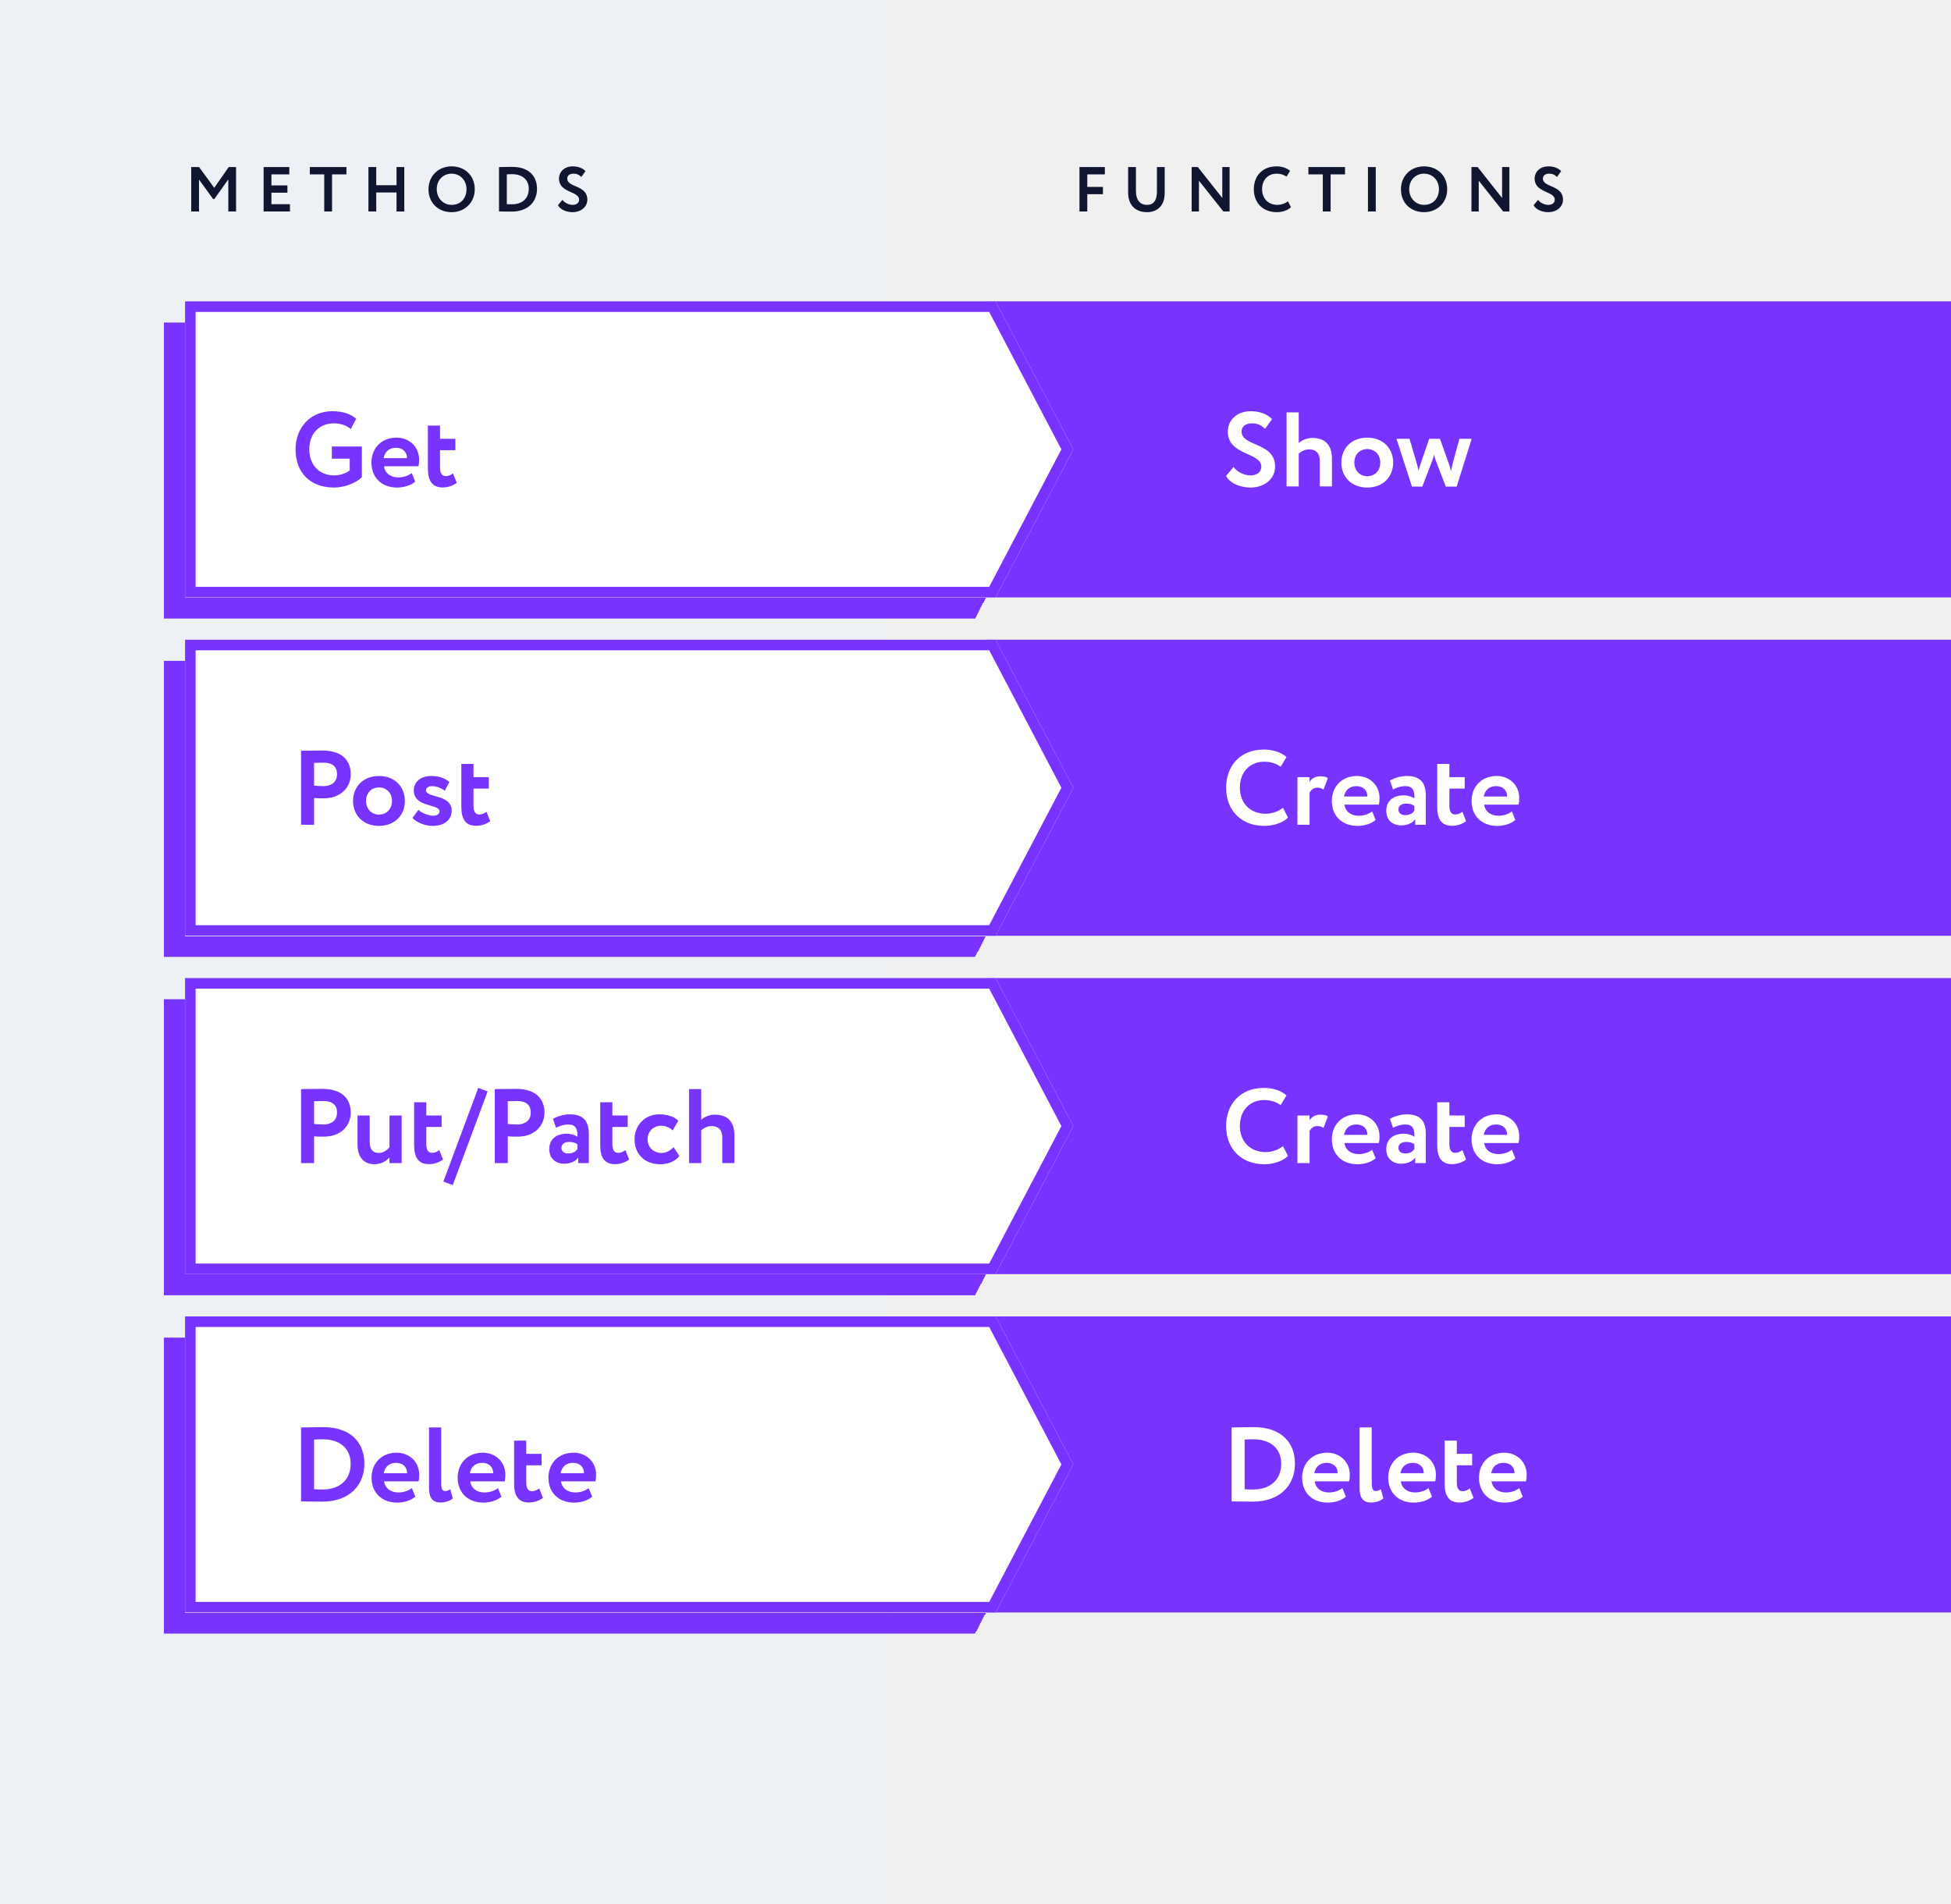
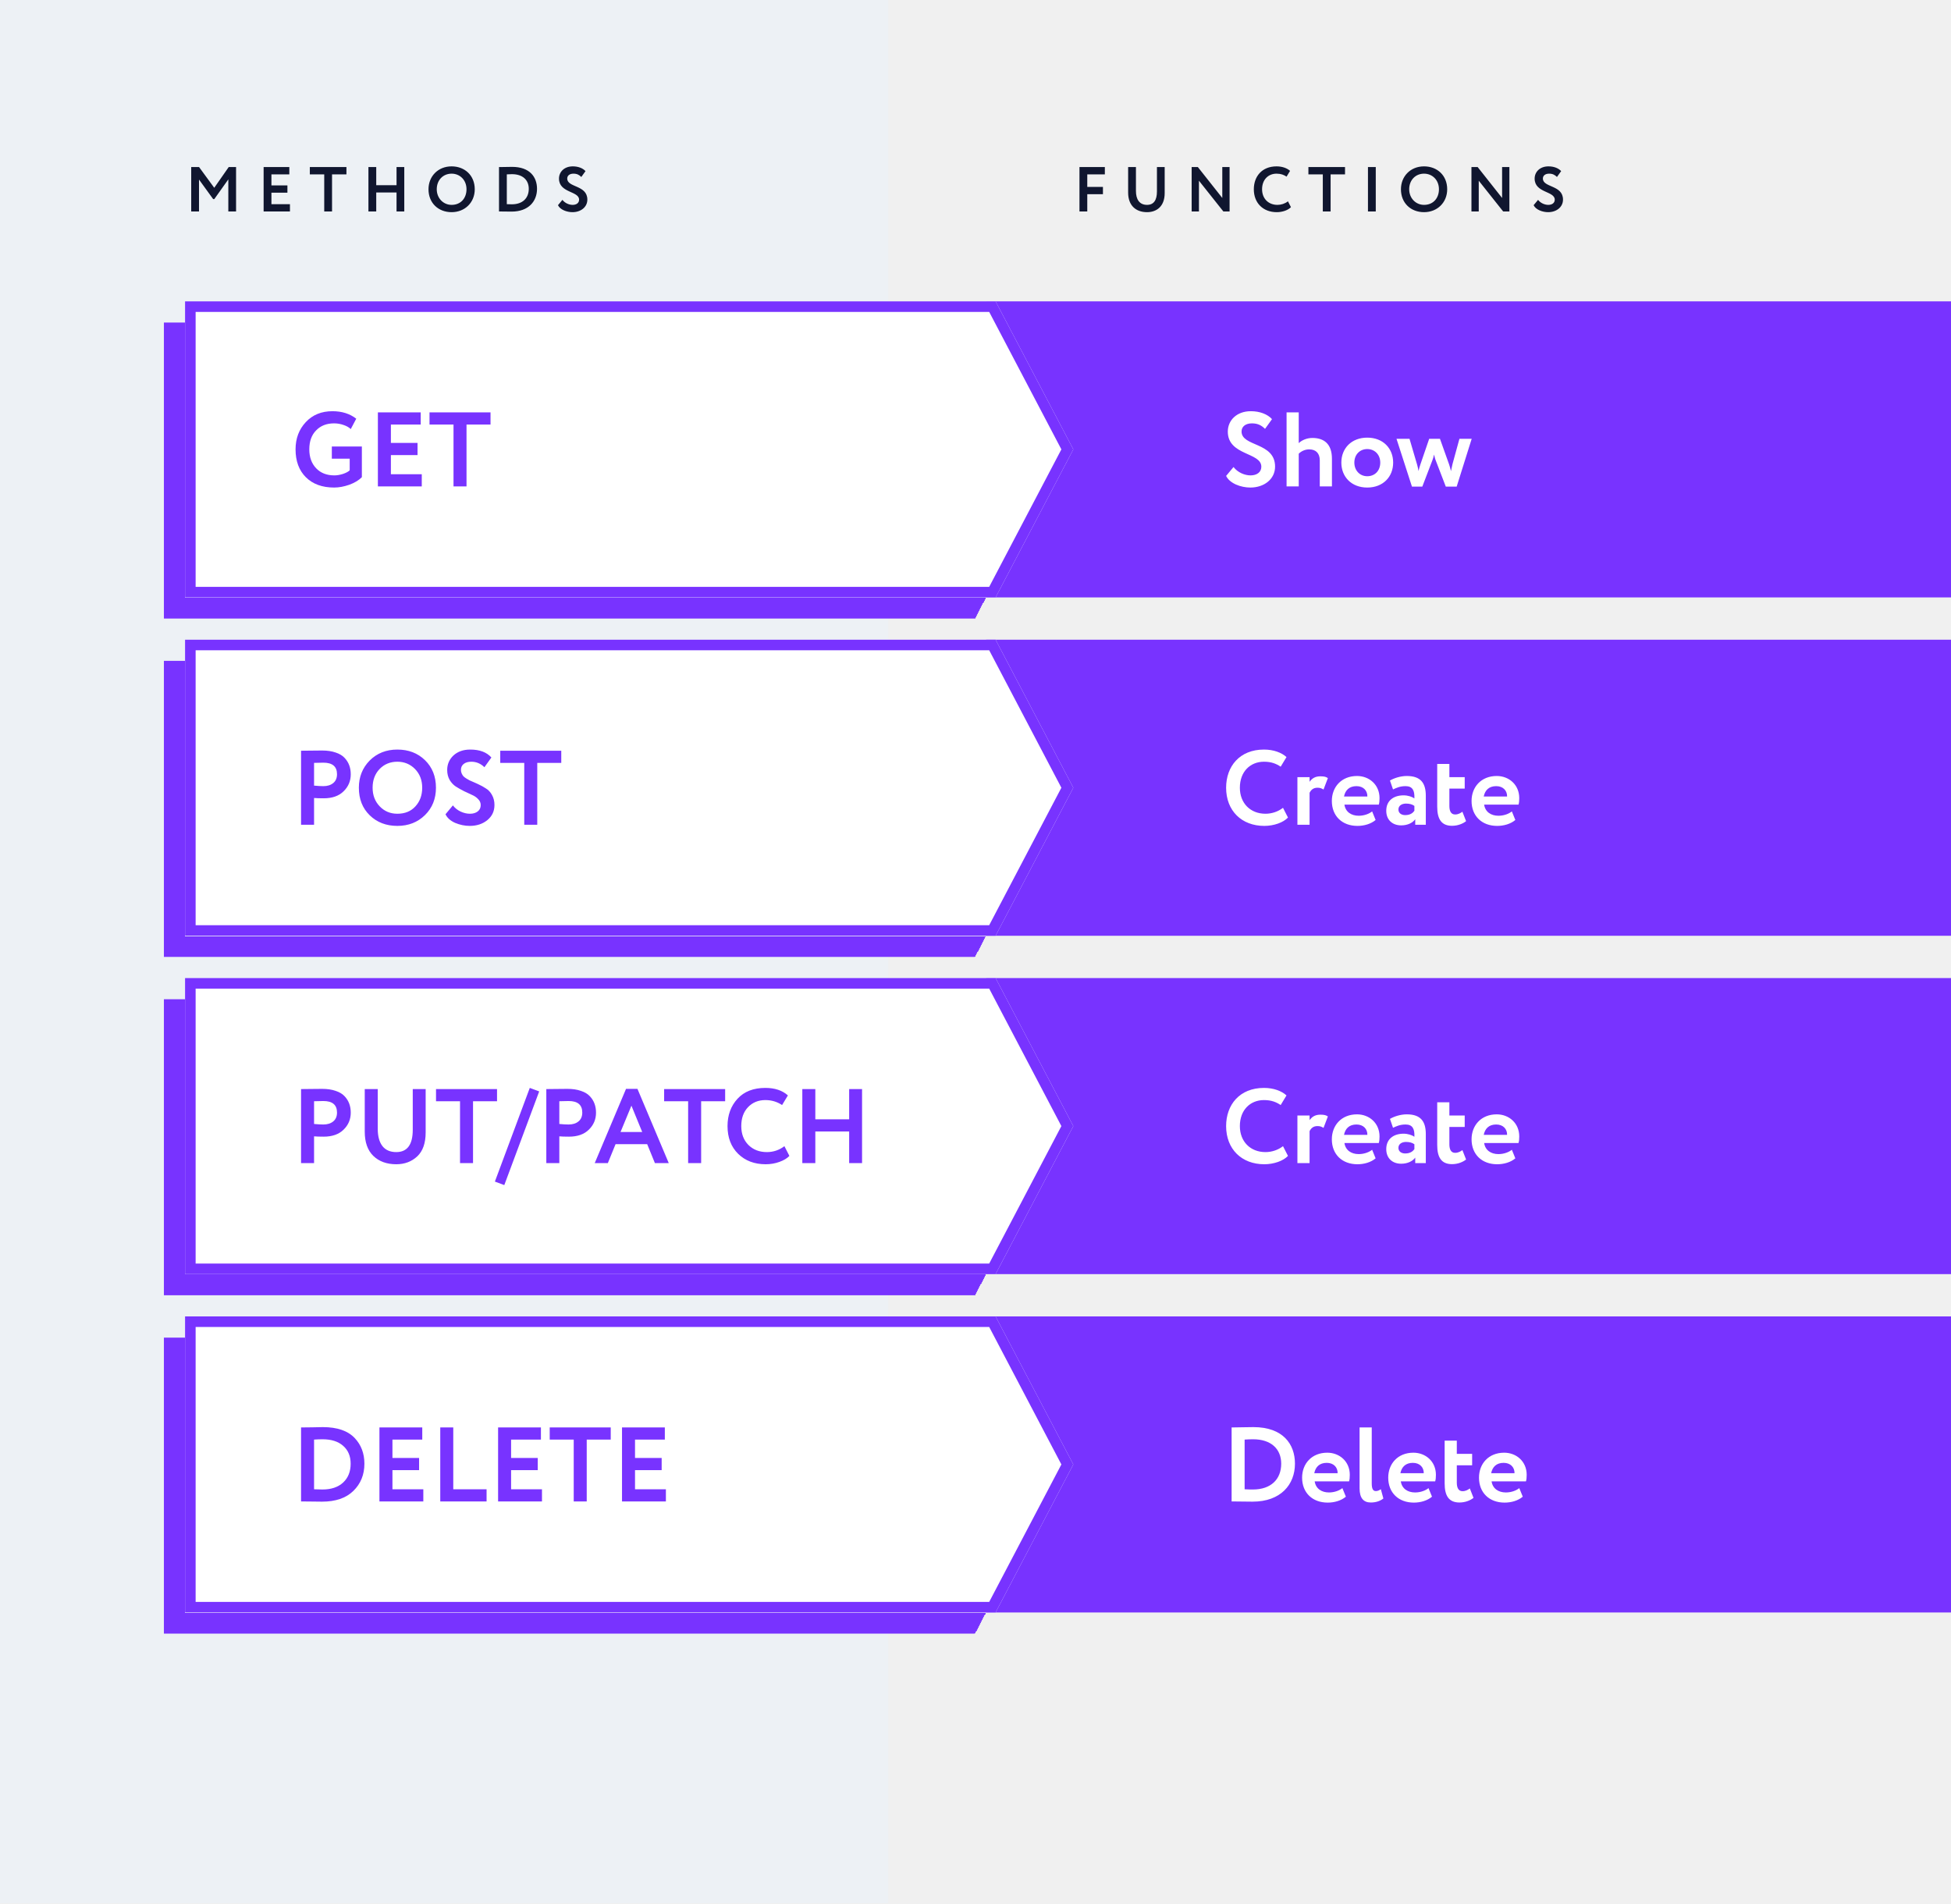
<svg xmlns="http://www.w3.org/2000/svg" width="369" height="360" viewBox="0 0 369 360" fill="none">
  <rect width="168" height="360" fill="#EDF1F5" />
  <path d="M369 57L186.5 57L201 85L186.5 113H369V57Z" fill="#7833FF" />
  <path d="M369 121L186.5 121L201 149L186.5 177H369V121Z" fill="#7833FF" />
  <path d="M369 185L186.5 185L201 213L186.5 241H369V185Z" fill="#7833FF" />
  <path d="M369 249L186.5 249L201 277L186.5 305H369V249Z" fill="#7833FF" />
-   <g filter="url(#filter0_d_213_246)">
+   <g filter="url(#filter0_d_4_1014)">
    <path d="M35 57H188.3L203 85L188.3 113H35V57Z" fill="white" />
    <path d="M36 58H187.696L201.871 85L187.696 112H36V58Z" stroke="#7833FF" stroke-width="2" />
  </g>
-   <path d="M62.76 86.76H66.14V88.96C65.62 89.46 64.32 89.92 63.24 89.92C60.4 89.92 58.5 87.98 58.5 85C58.5 81.88 60.48 80.08 63.18 80.08C64.4 80.08 65.64 80.5 66.34 81.16L67.38 79.2C66.24 78.3 64.88 77.78 62.88 77.78C58.6 77.78 55.9 80.98 55.9 85C55.9 89.36 58.62 92.22 63.2 92.22C64.94 92.22 67.2 91.5 68.44 90.26V84.46H62.76V86.76ZM77.871 89.48C77.351 89.9 76.431 90.3 75.331 90.3C73.911 90.3 72.831 89.56 72.631 88.2H79.131C79.231 87.86 79.271 87.52 79.271 86.96C79.271 84.44 77.331 82.78 75.011 82.78C72.051 82.78 70.251 84.88 70.251 87.5C70.251 90.34 72.191 92.22 75.091 92.22C76.351 92.22 77.631 91.86 78.531 91.1L77.871 89.48ZM74.911 84.7C76.231 84.7 76.991 85.56 76.971 86.66H72.551C72.791 85.48 73.531 84.7 74.911 84.7ZM80.924 88.58C80.924 90.88 81.684 92.2 83.724 92.2C84.884 92.2 85.844 91.76 86.384 91.32L85.684 89.54C85.364 89.78 84.924 90.06 84.304 90.06C83.544 90.06 83.224 89.42 83.224 88.44V85.16H86.124V83H83.224V80.5H80.924V88.58Z" fill="#7833FF" />
-   <g filter="url(#filter1_d_213_246)">
+   <path d="M66.14 86.76H62.76V84.46H68.44V90.26C67.84 90.86 67.04 91.34 66.04 91.7C65.04 92.047 64.093 92.22 63.2 92.22C60.933 92.22 59.147 91.567 57.84 90.26C56.547 88.967 55.9 87.213 55.9 85C55.9 82.947 56.54 81.233 57.82 79.86C59.1 78.473 60.787 77.78 62.88 77.78C64.667 77.78 66.167 78.253 67.38 79.2L66.34 81.16C65.993 80.827 65.533 80.567 64.96 80.38C64.387 80.18 63.793 80.08 63.18 80.08C61.78 80.08 60.653 80.52 59.8 81.4C58.933 82.267 58.5 83.467 58.5 85C58.5 86.48 58.933 87.673 59.8 88.58C60.653 89.473 61.8 89.92 63.24 89.92C63.747 89.92 64.293 89.827 64.88 89.64C65.467 89.44 65.887 89.213 66.14 88.96V86.76ZM79.771 92H71.471V78H79.571V80.3H73.931V83.78H78.971V86.08H73.931V89.7H79.771V92ZM85.775 80.3H81.235V78H92.775V80.3H88.235V92H85.775V80.3Z" fill="#7833FF" />
+   <g filter="url(#filter1_d_4_1014)">
    <path d="M35 121H188.3L203 149L188.3 177H35V121Z" fill="white" />
    <path d="M36 122H187.696L201.871 149L187.696 176H36V122Z" stroke="#7833FF" stroke-width="2" />
  </g>
-   <path d="M59.4 156V150.94C60 151 60.8 151 61.22 151C64.56 151 66.34 148.84 66.34 146.46C66.34 144.16 65.04 141.96 60.92 141.96C59.94 141.96 57.72 142 56.94 142V156H59.4ZM61.16 144.26C62.84 144.26 63.74 144.98 63.74 146.44C63.74 148 62.6 148.7 61.14 148.7C60.58 148.7 59.98 148.66 59.4 148.6V144.3C60.06 144.28 60.66 144.26 61.16 144.26ZM66.775 151.5C66.775 154.2 68.695 156.22 71.675 156.22C74.655 156.22 76.575 154.2 76.575 151.5C76.575 148.8 74.655 146.78 71.675 146.78C68.695 146.78 66.775 148.8 66.775 151.5ZM69.235 151.5C69.235 149.94 70.315 148.94 71.675 148.94C73.075 148.94 74.135 149.98 74.135 151.5C74.135 153.06 73.095 154.08 71.675 154.08C70.275 154.08 69.235 153 69.235 151.5ZM83.125 153.46C83.125 154.02 82.605 154.3 81.945 154.3C81.045 154.3 79.685 153.76 79.145 153.18L78.025 154.68C78.445 155.32 80.125 156.22 81.785 156.22C83.985 156.22 85.425 155.12 85.425 153.34C85.425 150.16 80.565 150.98 80.565 149.48C80.565 149.08 80.985 148.7 81.685 148.7C82.645 148.7 83.585 149.14 84.125 149.56L84.985 147.92C84.425 147.4 83.305 146.78 81.565 146.78C79.705 146.78 78.265 147.76 78.265 149.52C78.265 152.8 83.125 152 83.125 153.46ZM87.252 152.58C87.252 154.88 88.012 156.2 90.052 156.2C91.212 156.2 92.172 155.76 92.712 155.32L92.012 153.54C91.692 153.78 91.252 154.06 90.632 154.06C89.872 154.06 89.552 153.42 89.552 152.44V149.16H92.452V147H89.552V144.5H87.252V152.58Z" fill="#7833FF" />
-   <g filter="url(#filter2_d_213_246)">
+   <path d="M59.4 150.94V156H56.94V142C57.527 142 58.16 141.993 58.84 141.98C59.533 141.967 60.227 141.96 60.92 141.96C61.907 141.96 62.76 142.087 63.48 142.34C64.213 142.58 64.78 142.92 65.18 143.36C65.58 143.787 65.873 144.26 66.06 144.78C66.247 145.287 66.34 145.847 66.34 146.46C66.34 147.727 65.887 148.8 64.98 149.68C64.087 150.56 62.833 151 61.22 151C60.407 151 59.8 150.98 59.4 150.94ZM61.16 144.26L59.4 144.3V148.6C60.107 148.667 60.687 148.7 61.14 148.7C61.927 148.7 62.553 148.507 63.02 148.12C63.5 147.733 63.74 147.173 63.74 146.44C63.74 144.987 62.88 144.26 61.16 144.26ZM67.873 149C67.873 146.96 68.553 145.247 69.913 143.86C71.299 142.473 73.046 141.78 75.153 141.78C77.259 141.78 78.999 142.447 80.373 143.78C81.759 145.127 82.453 146.867 82.453 149C82.453 151.093 81.759 152.82 80.373 154.18C78.986 155.54 77.246 156.22 75.153 156.22C73.046 156.22 71.306 155.553 69.933 154.22C68.559 152.887 67.873 151.147 67.873 149ZM70.473 149C70.473 150.413 70.919 151.587 71.813 152.52C72.706 153.453 73.819 153.92 75.153 153.92C76.593 153.92 77.733 153.453 78.573 152.52C79.426 151.587 79.853 150.413 79.853 149C79.853 147.573 79.399 146.393 78.493 145.46C77.586 144.54 76.473 144.08 75.153 144.08C73.806 144.08 72.686 144.54 71.793 145.46C70.913 146.38 70.473 147.56 70.473 149ZM90.919 152.28C90.919 151.853 90.759 151.48 90.439 151.16C90.133 150.827 89.746 150.56 89.279 150.36C88.813 150.147 88.299 149.907 87.739 149.64C87.193 149.36 86.686 149.073 86.219 148.78C85.753 148.473 85.359 148.053 85.039 147.52C84.733 146.973 84.579 146.347 84.579 145.64C84.579 144.56 84.973 143.647 85.759 142.9C86.573 142.153 87.633 141.78 88.939 141.78C90.713 141.78 92.046 142.28 92.939 143.28L91.619 145.12C90.913 144.427 90.086 144.08 89.139 144.08C88.539 144.08 88.059 144.22 87.699 144.5C87.353 144.78 87.179 145.153 87.179 145.62C87.179 145.86 87.226 146.087 87.319 146.3C87.413 146.5 87.513 146.667 87.619 146.8C87.739 146.933 87.926 147.08 88.179 147.24C88.446 147.4 88.653 147.52 88.799 147.6C88.959 147.667 89.219 147.78 89.579 147.94C89.939 148.1 90.193 148.213 90.339 148.28C90.926 148.547 91.439 148.827 91.879 149.12C92.373 149.413 92.766 149.833 93.059 150.38C93.366 150.927 93.519 151.553 93.519 152.26C93.519 153.433 93.073 154.387 92.179 155.12C91.286 155.853 90.173 156.22 88.839 156.22C87.906 156.22 86.979 156.027 86.059 155.64C85.179 155.24 84.579 154.7 84.259 154.02L85.659 152.34C86.033 152.833 86.513 153.22 87.099 153.5C87.699 153.78 88.293 153.92 88.879 153.92C89.493 153.92 89.986 153.773 90.359 153.48C90.733 153.187 90.919 152.787 90.919 152.28ZM99.154 144.3H94.614V142H106.154V144.3H101.614V156H99.154V144.3Z" fill="#7833FF" />
+   <g filter="url(#filter2_d_4_1014)">
    <path d="M35 185H188.3L203 213L188.3 241H35V185Z" fill="white" />
    <path d="M36 186H187.696L201.871 213L187.696 240H36V186Z" stroke="#7833FF" stroke-width="2" />
  </g>
-   <path d="M59.4 220V214.94C60 215 60.8 215 61.22 215C64.56 215 66.34 212.84 66.34 210.46C66.34 208.16 65.04 205.96 60.92 205.96C59.94 205.96 57.72 206 56.94 206V220H59.4ZM61.16 208.26C62.84 208.26 63.74 208.98 63.74 210.44C63.74 212 62.6 212.7 61.14 212.7C60.58 212.7 59.98 212.66 59.4 212.6V208.3C60.06 208.28 60.66 208.26 61.16 208.26ZM75.963 211H73.663V216.98C73.143 217.66 72.403 218.08 71.643 218.08C70.383 218.08 69.923 217.22 69.923 216.02V211H67.623V216.5C67.623 219.08 69.023 220.22 70.783 220.22C72.183 220.22 73.123 219.56 73.663 218.9V220H75.963V211ZM78.326 216.58C78.326 218.88 79.086 220.2 81.126 220.2C82.286 220.2 83.246 219.76 83.786 219.32L83.086 217.54C82.766 217.78 82.326 218.06 81.706 218.06C80.946 218.06 80.626 217.42 80.626 216.44V213.16H83.526V211H80.626V208.5H78.326V216.58ZM83.853 223.5L85.633 224.16L92.233 206.44L90.453 205.78L83.853 223.5ZM96.041 220V214.94C96.641 215 97.441 215 97.861 215C101.201 215 102.981 212.84 102.981 210.46C102.981 208.16 101.681 205.96 97.561 205.96C96.581 205.96 94.361 206 93.581 206V220H96.041ZM97.801 208.26C99.481 208.26 100.381 208.98 100.381 210.44C100.381 212 99.241 212.7 97.781 212.7C97.221 212.7 96.621 212.66 96.041 212.6V208.3C96.701 208.28 97.301 208.26 97.801 208.26ZM105.164 213.32C105.824 213.02 106.484 212.7 107.524 212.7C108.864 212.7 109.264 213.52 109.204 215.02C108.764 214.7 107.964 214.44 107.164 214.44C105.344 214.44 103.884 215.38 103.884 217.36C103.884 219.1 105.064 220.12 106.704 220.12C107.924 220.12 108.884 219.64 109.364 218.96V220H111.364V214.52C111.364 212.14 110.424 210.78 107.764 210.78C106.584 210.78 105.364 211.18 104.584 211.64L105.164 213.32ZM107.464 218.18C106.744 218.18 106.184 217.8 106.184 217.12C106.184 216.36 106.864 216 107.624 216C108.284 216 108.804 216.14 109.204 216.44V217.36C108.924 217.76 108.424 218.18 107.464 218.18ZM113.521 216.58C113.521 218.88 114.281 220.2 116.321 220.2C117.481 220.2 118.441 219.76 118.981 219.32L118.281 217.54C117.961 217.78 117.521 218.06 116.901 218.06C116.141 218.06 115.821 217.42 115.821 216.44V213.16H118.721V211H115.821V208.5H113.521V216.58ZM127.397 216.98C126.817 217.62 126.057 218.08 125.077 218.08C123.717 218.08 122.477 217.1 122.477 215.5C122.477 213.92 123.697 212.94 124.977 212.94C125.797 212.94 126.537 213.16 127.217 213.82L128.297 212C127.457 211.16 126.157 210.78 124.677 210.78C121.937 210.78 120.017 212.88 120.017 215.5C120.017 218.34 121.977 220.22 124.897 220.22C126.357 220.22 127.717 219.68 128.477 218.66L127.397 216.98ZM130.323 220H132.623V213.82C133.143 213.3 133.863 213 134.603 213C135.863 213 136.603 213.74 136.603 215.08V220H138.903V214.78C138.903 211.96 137.403 210.84 135.203 210.84C134.163 210.84 133.203 211.26 132.623 211.82V206H130.323V220Z" fill="#7833FF" />
-   <g filter="url(#filter3_d_213_246)">
+   <path d="M59.4 214.94V220H56.94V206C57.527 206 58.16 205.993 58.84 205.98C59.533 205.967 60.227 205.96 60.92 205.96C61.907 205.96 62.76 206.087 63.48 206.34C64.213 206.58 64.78 206.92 65.18 207.36C65.58 207.787 65.873 208.26 66.06 208.78C66.247 209.287 66.34 209.847 66.34 210.46C66.34 211.727 65.887 212.8 64.98 213.68C64.087 214.56 62.833 215 61.22 215C60.407 215 59.8 214.98 59.4 214.94ZM61.16 208.26L59.4 208.3V212.6C60.107 212.667 60.687 212.7 61.14 212.7C61.927 212.7 62.553 212.507 63.02 212.12C63.5 211.733 63.74 211.173 63.74 210.44C63.74 208.987 62.88 208.26 61.16 208.26ZM78.066 206H80.506V214.2C80.506 216.213 79.979 217.72 78.926 218.72C77.859 219.72 76.533 220.22 74.946 220.22C73.146 220.22 71.699 219.693 70.606 218.64C69.526 217.587 68.986 216.06 68.986 214.06V206H71.446V213.54C71.446 214.927 71.739 216.007 72.326 216.78C72.926 217.54 73.799 217.92 74.946 217.92C77.026 217.92 78.066 216.513 78.066 213.7V206ZM87.006 208.3H82.466V206H94.006V208.3H89.466V220H87.006V208.3ZM95.379 224.16L93.599 223.5L100.199 205.78L101.979 206.44L95.379 224.16ZM105.787 214.94V220H103.327V206C103.913 206 104.547 205.993 105.227 205.98C105.92 205.967 106.613 205.96 107.307 205.96C108.293 205.96 109.147 206.087 109.867 206.34C110.6 206.58 111.167 206.92 111.567 207.36C111.967 207.787 112.26 208.26 112.447 208.78C112.633 209.287 112.727 209.847 112.727 210.46C112.727 211.727 112.273 212.8 111.367 213.68C110.473 214.56 109.22 215 107.607 215C106.793 215 106.187 214.98 105.787 214.94ZM107.547 208.26L105.787 208.3V212.6C106.493 212.667 107.073 212.7 107.527 212.7C108.313 212.7 108.94 212.507 109.407 212.12C109.887 211.733 110.127 211.173 110.127 210.44C110.127 208.987 109.267 208.26 107.547 208.26ZM114.964 220H112.484L118.404 205.96H120.564L126.484 220H123.864L122.404 216.42H116.424L114.964 220ZM121.464 214.12L119.424 209.14L117.364 214.12H121.464ZM130.15 208.3H125.61V206H137.15V208.3H132.61V220H130.15V208.3ZM148.359 216.8L149.299 218.64C148.859 219.107 148.226 219.487 147.399 219.78C146.586 220.073 145.726 220.22 144.819 220.22C142.686 220.22 140.946 219.56 139.599 218.24C138.266 216.92 137.599 215.173 137.599 213C137.599 210.92 138.233 209.193 139.499 207.82C140.753 206.46 142.506 205.78 144.759 205.78C146.546 205.78 147.966 206.253 149.019 207.2L147.919 209.02C146.973 208.393 145.919 208.08 144.759 208.08C143.426 208.08 142.333 208.527 141.479 209.42C140.626 210.313 140.199 211.507 140.199 213C140.199 214.467 140.646 215.653 141.539 216.56C142.446 217.467 143.613 217.92 145.039 217.92C146.266 217.92 147.373 217.547 148.359 216.8ZM163.045 220H160.605V214.02H154.205V220H151.745V206H154.205V211.72H160.605V206H163.045V220Z" fill="#7833FF" />
+   <g filter="url(#filter3_d_4_1014)">
    <path d="M35 249H188.3L203 277L188.3 305H35V249Z" fill="white" />
    <path d="M36 250H187.696L201.871 277L187.696 304H36V250Z" stroke="#7833FF" stroke-width="2" />
  </g>
-   <path d="M56.94 284H57.22C58.5 284 60.06 284.04 60.9 284.04C66.24 284.04 68.92 280.8 68.92 276.86C68.92 273.16 66.66 269.94 61.06 269.94C60.04 269.94 58.04 270 57.2 270H56.94V284ZM61.02 272.24C64.36 272.24 66.32 274.04 66.32 276.86C66.32 279.82 64.36 281.74 60.98 281.74C60.64 281.74 60.08 281.74 59.4 281.7V272.3C59.96 272.26 60.44 272.24 61.02 272.24ZM77.891 281.48C77.371 281.9 76.451 282.3 75.351 282.3C73.931 282.3 72.851 281.56 72.651 280.2H79.151C79.251 279.86 79.291 279.52 79.291 278.96C79.291 276.44 77.351 274.78 75.031 274.78C72.071 274.78 70.271 276.88 70.271 279.5C70.271 282.34 72.211 284.22 75.111 284.22C76.371 284.22 77.651 283.86 78.551 283.1L77.891 281.48ZM74.931 276.7C76.251 276.7 77.011 277.56 76.991 278.66H72.571C72.811 277.48 73.551 276.7 74.931 276.7ZM81.143 281.52C81.143 283.36 81.883 284.2 83.263 284.2C84.343 284.2 85.123 283.86 85.643 283.44L85.163 281.68C84.883 281.88 84.583 282.04 84.223 282.04C83.683 282.04 83.443 281.6 83.443 280.58V270H81.143V281.52ZM94.18 281.48C93.66 281.9 92.74 282.3 91.64 282.3C90.22 282.3 89.14 281.56 88.94 280.2H95.44C95.54 279.86 95.58 279.52 95.58 278.96C95.58 276.44 93.64 274.78 91.32 274.78C88.36 274.78 86.56 276.88 86.56 279.5C86.56 282.34 88.5 284.22 91.4 284.22C92.66 284.22 93.94 283.86 94.84 283.1L94.18 281.48ZM91.22 276.7C92.54 276.7 93.3 277.56 93.28 278.66H88.86C89.1 277.48 89.84 276.7 91.22 276.7ZM97.232 280.58C97.232 282.88 97.992 284.2 100.032 284.2C101.192 284.2 102.152 283.76 102.692 283.32L101.992 281.54C101.672 281.78 101.232 282.06 100.612 282.06C99.852 282.06 99.532 281.42 99.532 280.44V277.16H102.432V275H99.532V272.5H97.232V280.58ZM111.348 281.48C110.828 281.9 109.908 282.3 108.808 282.3C107.388 282.3 106.308 281.56 106.108 280.2H112.608C112.708 279.86 112.748 279.52 112.748 278.96C112.748 276.44 110.808 274.78 108.488 274.78C105.528 274.78 103.728 276.88 103.728 279.5C103.728 282.34 105.668 284.22 108.568 284.22C109.828 284.22 111.108 283.86 112.008 283.1L111.348 281.48ZM108.388 276.7C109.708 276.7 110.468 277.56 110.448 278.66H106.028C106.268 277.48 107.008 276.7 108.388 276.7Z" fill="#7833FF" />
+   <path d="M57.22 284H56.94V270H57.2C57.787 270 58.407 269.993 59.06 269.98C60.367 269.953 61.033 269.94 61.06 269.94C63.78 269.94 65.793 270.633 67.1 272.02C68.313 273.313 68.92 274.927 68.92 276.86C68.92 278.94 68.22 280.66 66.82 282.02C65.433 283.367 63.46 284.04 60.9 284.04C60.367 284.04 59.807 284.033 59.22 284.02C58.647 284.007 57.98 284 57.22 284ZM61.02 272.24C60.5 272.24 59.96 272.26 59.4 272.3V281.7C60.013 281.727 60.54 281.74 60.98 281.74C62.647 281.74 63.953 281.3 64.9 280.42C65.847 279.54 66.32 278.353 66.32 276.86C66.32 275.433 65.847 274.307 64.9 273.48C63.967 272.653 62.673 272.24 61.02 272.24ZM80.064 284H71.764V270H79.864V272.3H74.224V275.78H79.264V278.08H74.224V281.7H80.064V284ZM92.028 284H83.268V270H85.728V281.7H92.028V284ZM102.506 284H94.206V270H102.306V272.3H96.666V275.78H101.706V278.08H96.666V281.7H102.506V284ZM108.51 272.3H103.97V270H115.51V272.3H110.97V284H108.51V272.3ZM125.943 284H117.643V270H125.743V272.3H120.103V275.78H125.143V278.08H120.103V281.7H125.943V284Z" fill="#7833FF" />
  <path d="M238.56 88.28C238.56 89.34 237.68 89.92 236.52 89.92C235.44 89.92 234.12 89.4 233.3 88.34L231.9 90.02C232.58 91.44 234.68 92.22 236.48 92.22C239.1 92.22 241.16 90.62 241.16 88.26C241.16 83.6 234.82 84.52 234.82 81.62C234.82 80.7 235.56 80.08 236.78 80.08C237.9 80.08 238.58 80.46 239.26 81.12L240.58 79.28C239.74 78.36 238.3 77.78 236.58 77.78C233.86 77.78 232.22 79.54 232.22 81.64C232.22 86.2 238.56 85.52 238.56 88.28ZM243.335 92H245.635V85.82C246.155 85.3 246.875 85 247.615 85C248.875 85 249.615 85.74 249.615 87.08V92H251.915V86.78C251.915 83.96 250.415 82.84 248.215 82.84C247.175 82.84 246.215 83.26 245.635 83.82V78H243.335V92ZM253.693 87.5C253.693 90.2 255.613 92.22 258.593 92.22C261.573 92.22 263.493 90.2 263.493 87.5C263.493 84.8 261.573 82.78 258.593 82.78C255.613 82.78 253.693 84.8 253.693 87.5ZM256.153 87.5C256.153 85.94 257.233 84.94 258.593 84.94C259.993 84.94 261.053 85.98 261.053 87.5C261.053 89.06 260.013 90.08 258.593 90.08C257.193 90.08 256.153 89 256.153 87.5ZM278.347 83H276.027L274.707 87.82C274.607 88.26 274.507 88.7 274.427 89.12C274.327 88.7 274.227 88.28 274.087 87.88L272.347 83H270.307L268.627 87.9C268.447 88.4 268.387 88.72 268.287 89.1C268.207 88.68 268.167 88.34 268.027 87.9L266.587 83H264.127L267.047 92.04H269.007L270.907 87.08C271.047 86.72 271.147 86.38 271.227 85.98C271.327 86.32 271.387 86.7 271.527 87.04L273.447 92.04H275.507L278.347 83Z" fill="white" />
  <path d="M242.66 152.8C241.7 153.54 240.52 153.92 239.34 153.92C236.48 153.92 234.5 151.92 234.5 149C234.5 145.96 236.46 144.08 239.06 144.08C240.46 144.08 241.38 144.46 242.22 145.02L243.32 143.2C242.4 142.36 240.88 141.78 239.06 141.78C234.44 141.78 231.9 144.98 231.9 149C231.9 153.36 234.84 156.22 239.12 156.22C240.94 156.22 242.72 155.58 243.6 154.64L242.66 152.8ZM245.385 156H247.685V149.96C247.945 149.44 248.365 149 249.165 149C249.645 149 249.885 149.08 250.325 149.34L251.145 147.18C250.845 146.96 250.485 146.84 249.745 146.84C248.665 146.84 248.105 147.3 247.685 147.88V147H245.385V156ZM259.516 153.48C258.996 153.9 258.076 154.3 256.976 154.3C255.556 154.3 254.476 153.56 254.276 152.2H260.776C260.876 151.86 260.916 151.52 260.916 150.96C260.916 148.44 258.976 146.78 256.656 146.78C253.696 146.78 251.896 148.88 251.896 151.5C251.896 154.34 253.836 156.22 256.736 156.22C257.996 156.22 259.276 155.86 260.176 155.1L259.516 153.48ZM256.556 148.7C257.876 148.7 258.636 149.56 258.616 150.66H254.196C254.436 149.48 255.176 148.7 256.556 148.7ZM263.468 149.32C264.128 149.02 264.788 148.7 265.828 148.7C267.168 148.7 267.568 149.52 267.508 151.02C267.068 150.7 266.268 150.44 265.468 150.44C263.648 150.44 262.188 151.38 262.188 153.36C262.188 155.1 263.368 156.12 265.008 156.12C266.228 156.12 267.188 155.64 267.668 154.96V156H269.668V150.52C269.668 148.14 268.728 146.78 266.068 146.78C264.888 146.78 263.668 147.18 262.888 147.64L263.468 149.32ZM265.768 154.18C265.048 154.18 264.488 153.8 264.488 153.12C264.488 152.36 265.168 152 265.928 152C266.588 152 267.108 152.14 267.508 152.44V153.36C267.228 153.76 266.728 154.18 265.768 154.18ZM271.826 152.58C271.826 154.88 272.586 156.2 274.626 156.2C275.786 156.2 276.746 155.76 277.286 155.32L276.586 153.54C276.266 153.78 275.826 154.06 275.206 154.06C274.446 154.06 274.126 153.42 274.126 152.44V149.16H277.026V147H274.126V144.5H271.826V152.58ZM285.942 153.48C285.422 153.9 284.502 154.3 283.402 154.3C281.982 154.3 280.902 153.56 280.702 152.2H287.202C287.302 151.86 287.342 151.52 287.342 150.96C287.342 148.44 285.402 146.78 283.082 146.78C280.122 146.78 278.322 148.88 278.322 151.5C278.322 154.34 280.262 156.22 283.162 156.22C284.422 156.22 285.702 155.86 286.602 155.1L285.942 153.48ZM282.982 148.7C284.302 148.7 285.062 149.56 285.042 150.66H280.622C280.862 149.48 281.602 148.7 282.982 148.7Z" fill="white" />
  <path d="M242.66 216.8C241.7 217.54 240.52 217.92 239.34 217.92C236.48 217.92 234.5 215.92 234.5 213C234.5 209.96 236.46 208.08 239.06 208.08C240.46 208.08 241.38 208.46 242.22 209.02L243.32 207.2C242.4 206.36 240.88 205.78 239.06 205.78C234.44 205.78 231.9 208.98 231.9 213C231.9 217.36 234.84 220.22 239.12 220.22C240.94 220.22 242.72 219.58 243.6 218.64L242.66 216.8ZM245.385 220H247.685V213.96C247.945 213.44 248.365 213 249.165 213C249.645 213 249.885 213.08 250.325 213.34L251.145 211.18C250.845 210.96 250.485 210.84 249.745 210.84C248.665 210.84 248.105 211.3 247.685 211.88V211H245.385V220ZM259.516 217.48C258.996 217.9 258.076 218.3 256.976 218.3C255.556 218.3 254.476 217.56 254.276 216.2H260.776C260.876 215.86 260.916 215.52 260.916 214.96C260.916 212.44 258.976 210.78 256.656 210.78C253.696 210.78 251.896 212.88 251.896 215.5C251.896 218.34 253.836 220.22 256.736 220.22C257.996 220.22 259.276 219.86 260.176 219.1L259.516 217.48ZM256.556 212.7C257.876 212.7 258.636 213.56 258.616 214.66H254.196C254.436 213.48 255.176 212.7 256.556 212.7ZM263.468 213.32C264.128 213.02 264.788 212.7 265.828 212.7C267.168 212.7 267.568 213.52 267.508 215.02C267.068 214.7 266.268 214.44 265.468 214.44C263.648 214.44 262.188 215.38 262.188 217.36C262.188 219.1 263.368 220.12 265.008 220.12C266.228 220.12 267.188 219.64 267.668 218.96V220H269.668V214.52C269.668 212.14 268.728 210.78 266.068 210.78C264.888 210.78 263.668 211.18 262.888 211.64L263.468 213.32ZM265.768 218.18C265.048 218.18 264.488 217.8 264.488 217.12C264.488 216.36 265.168 216 265.928 216C266.588 216 267.108 216.14 267.508 216.44V217.36C267.228 217.76 266.728 218.18 265.768 218.18ZM271.826 216.58C271.826 218.88 272.586 220.2 274.626 220.2C275.786 220.2 276.746 219.76 277.286 219.32L276.586 217.54C276.266 217.78 275.826 218.06 275.206 218.06C274.446 218.06 274.126 217.42 274.126 216.44V213.16H277.026V211H274.126V208.5H271.826V216.58ZM285.942 217.48C285.422 217.9 284.502 218.3 283.402 218.3C281.982 218.3 280.902 217.56 280.702 216.2H287.202C287.302 215.86 287.342 215.52 287.342 214.96C287.342 212.44 285.402 210.78 283.082 210.78C280.122 210.78 278.322 212.88 278.322 215.5C278.322 218.34 280.262 220.22 283.162 220.22C284.422 220.22 285.702 219.86 286.602 219.1L285.942 217.48ZM282.982 212.7C284.302 212.7 285.062 213.56 285.042 214.66H280.622C280.862 213.48 281.602 212.7 282.982 212.7Z" fill="white" />
  <path d="M232.94 284H233.22C234.5 284 236.06 284.04 236.9 284.04C242.24 284.04 244.92 280.8 244.92 276.86C244.92 273.16 242.66 269.94 237.06 269.94C236.04 269.94 234.04 270 233.2 270H232.94V284ZM237.02 272.24C240.36 272.24 242.32 274.04 242.32 276.86C242.32 279.82 240.36 281.74 236.98 281.74C236.64 281.74 236.08 281.74 235.4 281.7V272.3C235.96 272.26 236.44 272.24 237.02 272.24ZM253.891 281.48C253.371 281.9 252.451 282.3 251.351 282.3C249.931 282.3 248.851 281.56 248.651 280.2H255.151C255.251 279.86 255.291 279.52 255.291 278.96C255.291 276.44 253.351 274.78 251.031 274.78C248.071 274.78 246.271 276.88 246.271 279.5C246.271 282.34 248.211 284.22 251.111 284.22C252.371 284.22 253.651 283.86 254.551 283.1L253.891 281.48ZM250.931 276.7C252.251 276.7 253.011 277.56 252.991 278.66H248.571C248.811 277.48 249.551 276.7 250.931 276.7ZM257.143 281.52C257.143 283.36 257.883 284.2 259.263 284.2C260.343 284.2 261.123 283.86 261.643 283.44L261.163 281.68C260.883 281.88 260.583 282.04 260.223 282.04C259.683 282.04 259.443 281.6 259.443 280.58V270H257.143V281.52ZM270.18 281.48C269.66 281.9 268.74 282.3 267.64 282.3C266.22 282.3 265.14 281.56 264.94 280.2H271.44C271.54 279.86 271.58 279.52 271.58 278.96C271.58 276.44 269.64 274.78 267.32 274.78C264.36 274.78 262.56 276.88 262.56 279.5C262.56 282.34 264.5 284.22 267.4 284.22C268.66 284.22 269.94 283.86 270.84 283.1L270.18 281.48ZM267.22 276.7C268.54 276.7 269.3 277.56 269.28 278.66H264.86C265.1 277.48 265.84 276.7 267.22 276.7ZM273.232 280.58C273.232 282.88 273.992 284.2 276.032 284.2C277.192 284.2 278.152 283.76 278.692 283.32L277.992 281.54C277.672 281.78 277.232 282.06 276.612 282.06C275.852 282.06 275.532 281.42 275.532 280.44V277.16H278.432V275H275.532V272.5H273.232V280.58ZM287.348 281.48C286.828 281.9 285.908 282.3 284.808 282.3C283.388 282.3 282.308 281.56 282.108 280.2H288.608C288.708 279.86 288.748 279.52 288.748 278.96C288.748 276.44 286.808 274.78 284.488 274.78C281.528 274.78 279.728 276.88 279.728 279.5C279.728 282.34 281.668 284.22 284.568 284.22C285.828 284.22 287.108 283.86 288.008 283.1L287.348 281.48ZM284.388 276.7C285.708 276.7 286.468 277.56 286.448 278.66H282.028C282.268 277.48 283.008 276.7 284.388 276.7Z" fill="white" />
  <path d="M36.164 40H37.64V33.964L40.316 37.66H40.532L43.184 33.928V40H44.648V31.6H43.256L40.52 35.524L37.652 31.6H36.164V40ZM49.86 40H54.84V38.62H51.336V36.448H54.36V35.068H51.336V32.98H54.72V31.6H49.86V40ZM58.599 32.98H61.323V40H62.799V32.98H65.523V31.6H58.599V32.98ZM74.999 40H76.463V31.6H74.999V35.032H71.159V31.6H69.683V40H71.159V36.412H74.999V40ZM81.044 35.8C81.044 38.416 82.916 40.132 85.412 40.132C87.908 40.132 89.792 38.32 89.792 35.8C89.792 33.184 87.908 31.468 85.412 31.468C82.832 31.468 81.044 33.364 81.044 35.8ZM82.604 35.8C82.604 34.06 83.804 32.848 85.412 32.848C86.996 32.848 88.232 34.06 88.232 35.8C88.232 37.456 87.176 38.752 85.412 38.752C83.84 38.752 82.604 37.48 82.604 35.8ZM94.38 40H94.548C95.316 40 96.252 40.024 96.756 40.024C99.96 40.024 101.568 38.08 101.568 35.716C101.568 33.496 100.212 31.564 96.852 31.564C96.24 31.564 95.04 31.6 94.536 31.6H94.38V40ZM96.828 32.944C98.832 32.944 100.008 34.024 100.008 35.716C100.008 37.492 98.832 38.644 96.804 38.644C96.6 38.644 96.264 38.644 95.856 38.62V32.98C96.192 32.956 96.48 32.944 96.828 32.944ZM109.527 37.768C109.527 38.404 108.999 38.752 108.303 38.752C107.655 38.752 106.863 38.44 106.371 37.804L105.531 38.812C105.939 39.664 107.199 40.132 108.279 40.132C109.851 40.132 111.087 39.172 111.087 37.756C111.087 34.96 107.283 35.512 107.283 33.772C107.283 33.22 107.727 32.848 108.459 32.848C109.131 32.848 109.539 33.076 109.947 33.472L110.739 32.368C110.235 31.816 109.371 31.468 108.339 31.468C106.707 31.468 105.723 32.524 105.723 33.784C105.723 36.52 109.527 36.112 109.527 37.768Z" fill="#10162F" />
  <path d="M204.164 40H205.64V36.736H208.604V35.356H205.64V32.98H208.964V31.6H204.164V40ZM220.281 31.6H218.817V36.22C218.817 37.852 218.217 38.752 216.945 38.752C215.493 38.752 214.845 37.696 214.845 36.124V31.6H213.369V36.436C213.369 38.896 214.857 40.132 216.945 40.132C218.709 40.132 220.281 39.088 220.281 36.52V31.6ZM232.557 40V31.6H231.177V37.444L226.557 31.6H225.381V40H226.761V34.18L231.381 40H232.557ZM243.597 38.08C243.021 38.524 242.313 38.752 241.605 38.752C239.889 38.752 238.701 37.552 238.701 35.8C238.701 33.976 239.877 32.848 241.437 32.848C242.277 32.848 242.829 33.076 243.333 33.412L243.993 32.32C243.441 31.816 242.529 31.468 241.437 31.468C238.665 31.468 237.141 33.388 237.141 35.8C237.141 38.416 238.905 40.132 241.473 40.132C242.565 40.132 243.633 39.748 244.161 39.184L243.597 38.08ZM247.464 32.98H250.188V40H251.664V32.98H254.388V31.6H247.464V32.98ZM258.728 40H260.204V31.6H258.728V40ZM264.965 35.8C264.965 38.416 266.837 40.132 269.333 40.132C271.829 40.132 273.713 38.32 273.713 35.8C273.713 33.184 271.829 31.468 269.333 31.468C266.753 31.468 264.965 33.364 264.965 35.8ZM266.525 35.8C266.525 34.06 267.725 32.848 269.333 32.848C270.917 32.848 272.153 34.06 272.153 35.8C272.153 37.456 271.097 38.752 269.333 38.752C267.761 38.752 266.525 37.48 266.525 35.8ZM285.477 40V31.6H284.097V37.444L279.477 31.6H278.301V40H279.681V34.18L284.301 40H285.477ZM294.056 37.768C294.056 38.404 293.528 38.752 292.832 38.752C292.184 38.752 291.392 38.44 290.9 37.804L290.06 38.812C290.468 39.664 291.728 40.132 292.808 40.132C294.38 40.132 295.616 39.172 295.616 37.756C295.616 34.96 291.812 35.512 291.812 33.772C291.812 33.22 292.256 32.848 292.988 32.848C293.66 32.848 294.068 33.076 294.476 33.472L295.268 32.368C294.764 31.816 293.9 31.468 292.868 31.468C291.236 31.468 290.252 32.524 290.252 33.784C290.252 36.52 294.056 36.112 294.056 37.768Z" fill="#10162F" />
  <defs>
-     <filter id="filter0_d_213_246" x="31" y="57" width="172" height="60" filterUnits="userSpaceOnUse" color-interpolation-filters="sRGB">
+     <filter id="filter0_d_4_1014" x="31" y="57" width="172" height="60" filterUnits="userSpaceOnUse" color-interpolation-filters="sRGB">
      <feFlood flood-opacity="0" result="BackgroundImageFix" />
      <feColorMatrix in="SourceAlpha" type="matrix" values="0 0 0 0 0 0 0 0 0 0 0 0 0 0 0 0 0 0 127 0" result="hardAlpha" />
      <feOffset dx="-4" dy="4" />
      <feComposite in2="hardAlpha" operator="out" />
      <feColorMatrix type="matrix" values="0 0 0 0 0.471 0 0 0 0 0.2 0 0 0 0 1 0 0 0 1 0" />
-       <feBlend mode="normal" in2="BackgroundImageFix" result="effect1_dropShadow_213_246" />
-       <feBlend mode="normal" in="SourceGraphic" in2="effect1_dropShadow_213_246" result="shape" />
+       <feBlend mode="normal" in2="BackgroundImageFix" result="effect1_dropShadow_4_1014" />
+       <feBlend mode="normal" in="SourceGraphic" in2="effect1_dropShadow_4_1014" result="shape" />
    </filter>
-     <filter id="filter1_d_213_246" x="31" y="121" width="172" height="60" filterUnits="userSpaceOnUse" color-interpolation-filters="sRGB">
+     <filter id="filter1_d_4_1014" x="31" y="121" width="172" height="60" filterUnits="userSpaceOnUse" color-interpolation-filters="sRGB">
      <feFlood flood-opacity="0" result="BackgroundImageFix" />
      <feColorMatrix in="SourceAlpha" type="matrix" values="0 0 0 0 0 0 0 0 0 0 0 0 0 0 0 0 0 0 127 0" result="hardAlpha" />
      <feOffset dx="-4" dy="4" />
      <feComposite in2="hardAlpha" operator="out" />
      <feColorMatrix type="matrix" values="0 0 0 0 0.471 0 0 0 0 0.2 0 0 0 0 1 0 0 0 1 0" />
-       <feBlend mode="normal" in2="BackgroundImageFix" result="effect1_dropShadow_213_246" />
-       <feBlend mode="normal" in="SourceGraphic" in2="effect1_dropShadow_213_246" result="shape" />
+       <feBlend mode="normal" in2="BackgroundImageFix" result="effect1_dropShadow_4_1014" />
+       <feBlend mode="normal" in="SourceGraphic" in2="effect1_dropShadow_4_1014" result="shape" />
    </filter>
-     <filter id="filter2_d_213_246" x="31" y="185" width="172" height="60" filterUnits="userSpaceOnUse" color-interpolation-filters="sRGB">
+     <filter id="filter2_d_4_1014" x="31" y="185" width="172" height="60" filterUnits="userSpaceOnUse" color-interpolation-filters="sRGB">
      <feFlood flood-opacity="0" result="BackgroundImageFix" />
      <feColorMatrix in="SourceAlpha" type="matrix" values="0 0 0 0 0 0 0 0 0 0 0 0 0 0 0 0 0 0 127 0" result="hardAlpha" />
      <feOffset dx="-4" dy="4" />
      <feComposite in2="hardAlpha" operator="out" />
      <feColorMatrix type="matrix" values="0 0 0 0 0.471 0 0 0 0 0.2 0 0 0 0 1 0 0 0 1 0" />
-       <feBlend mode="normal" in2="BackgroundImageFix" result="effect1_dropShadow_213_246" />
-       <feBlend mode="normal" in="SourceGraphic" in2="effect1_dropShadow_213_246" result="shape" />
+       <feBlend mode="normal" in2="BackgroundImageFix" result="effect1_dropShadow_4_1014" />
+       <feBlend mode="normal" in="SourceGraphic" in2="effect1_dropShadow_4_1014" result="shape" />
    </filter>
-     <filter id="filter3_d_213_246" x="31" y="249" width="172" height="60" filterUnits="userSpaceOnUse" color-interpolation-filters="sRGB">
+     <filter id="filter3_d_4_1014" x="31" y="249" width="172" height="60" filterUnits="userSpaceOnUse" color-interpolation-filters="sRGB">
      <feFlood flood-opacity="0" result="BackgroundImageFix" />
      <feColorMatrix in="SourceAlpha" type="matrix" values="0 0 0 0 0 0 0 0 0 0 0 0 0 0 0 0 0 0 127 0" result="hardAlpha" />
      <feOffset dx="-4" dy="4" />
      <feComposite in2="hardAlpha" operator="out" />
      <feColorMatrix type="matrix" values="0 0 0 0 0.471 0 0 0 0 0.2 0 0 0 0 1 0 0 0 1 0" />
-       <feBlend mode="normal" in2="BackgroundImageFix" result="effect1_dropShadow_213_246" />
-       <feBlend mode="normal" in="SourceGraphic" in2="effect1_dropShadow_213_246" result="shape" />
+       <feBlend mode="normal" in2="BackgroundImageFix" result="effect1_dropShadow_4_1014" />
+       <feBlend mode="normal" in="SourceGraphic" in2="effect1_dropShadow_4_1014" result="shape" />
    </filter>
  </defs>
</svg>
